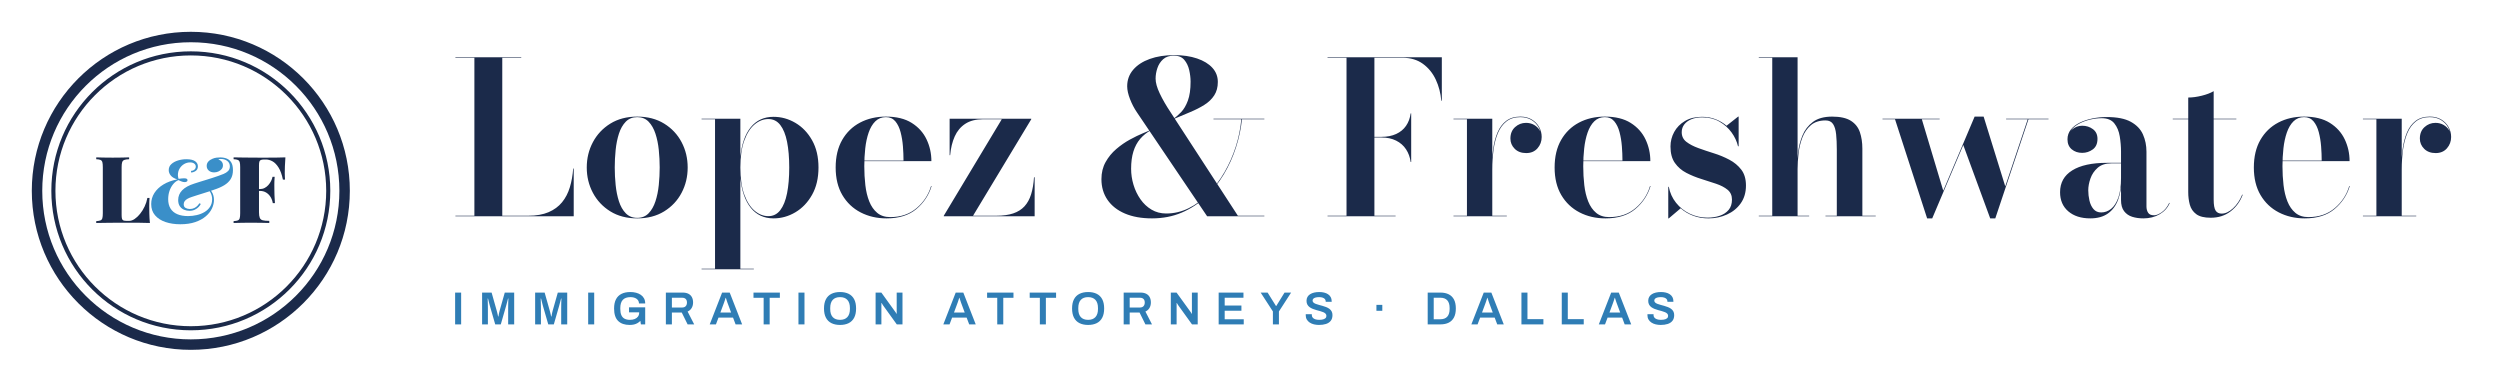
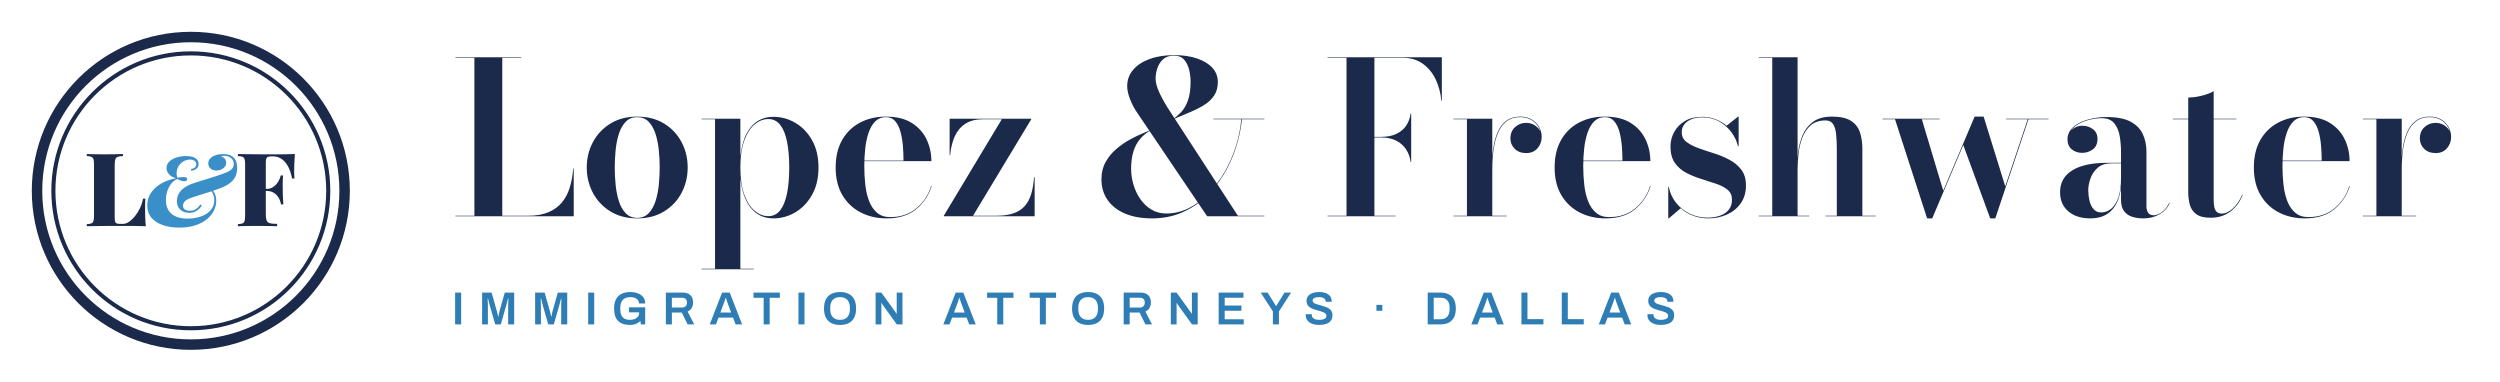
<svg xmlns="http://www.w3.org/2000/svg" viewBox="-100 -100 7861 1200">
  <g transform="scale(0.7143)">
    <path d="M23.0 700 A677.0 677.0 0 1 1 1377.0 700 A677.0 677.0 0 1 1 23.0 700 Z" fill="none" stroke="#1B2A4A" stroke-width="46" />
    <path d="M95.0 700 A605.0 605.0 0 1 1 1305.0 700 A605.0 605.0 0 1 1 95.0 700 Z" fill="none" stroke="#1B2A4A" stroke-width="18" />
-     <path transform="translate(272.2,841.6)" d="M156.257 -288.85V-280.691Q142.385 -280.283 135.246 -277.631Q128.106 -274.979 125.658 -267.839Q123.21 -260.7 123.21 -245.604V-35.086Q123.21 -24.071 124.842 -18.563Q126.474 -13.055 130.962 -11.219Q135.45 -9.384 144.017 -9.384H157.481Q168.088 -9.384 180.327 -17.543Q192.567 -25.703 204.194 -39.982Q215.822 -54.261 224.389 -72.417Q232.957 -90.572 236.629 -110.155H246.012Q244.788 -95.467 244.788 -72.621Q244.788 -62.013 245.196 -41.818Q245.604 -21.623 247.644 0.0Q226.837 -0.816 200.727 -1.02Q174.616 -1.224 154.217 -1.224Q143.201 -1.224 126.27 -1.224Q109.339 -1.224 89.552 -1.02Q69.765 -0.816 49.57 -0.612Q29.375 -0.408 11.423 0.0V-8.16Q24.071 -8.976 30.191 -11.423Q36.31 -13.871 38.35 -21.215Q40.39 -28.559 40.39 -43.246V-245.604Q40.39 -260.7 38.35 -267.839Q36.31 -274.979 29.987 -277.631Q23.663 -280.283 11.423 -280.691V-288.85Q23.255 -288.442 42.634 -288.034Q62.013 -287.626 84.044 -287.626Q104.443 -287.626 124.026 -288.034Q143.609 -288.442 156.257 -288.85Z" fill="#1B2A4A" />
-     <path transform="translate(515.2,841.6)" d="M228.698 -83.962Q225.899 -77.565 219.302 -70.568Q212.705 -63.572 202.509 -58.574Q192.314 -53.576 178.72 -53.576Q166.326 -53.576 154.931 -58.374Q143.536 -63.172 136.339 -73.767Q129.142 -84.362 129.142 -101.155Q129.142 -125.944 146.934 -144.136Q164.726 -162.327 200.31 -173.522Q212.305 -177.521 225.299 -181.519Q238.293 -185.517 252.087 -189.715Q265.881 -193.913 279.275 -198.311Q292.669 -202.709 305.463 -207.107Q317.058 -211.106 328.853 -215.903Q340.648 -220.701 348.644 -228.498Q356.64 -236.294 356.64 -249.089Q356.64 -264.682 345.046 -273.278Q333.451 -281.874 317.058 -281.874Q309.861 -281.874 305.863 -279.875Q316.258 -275.877 321.256 -269.279Q326.254 -262.682 326.254 -253.886Q326.254 -244.291 320.457 -237.294Q314.659 -230.297 305.863 -226.499Q297.067 -222.7 287.471 -222.7Q273.078 -222.7 263.882 -230.697Q254.686 -238.693 254.686 -251.088Q254.686 -262.682 262.083 -270.679Q269.479 -278.675 281.074 -283.073Q289.47 -286.672 298.666 -287.671Q307.862 -288.671 314.659 -288.671Q330.252 -288.671 343.046 -283.473Q355.841 -278.275 363.038 -266.081Q370.234 -253.886 370.234 -232.696Q370.234 -209.506 360.439 -193.513Q350.643 -177.521 331.851 -166.126Q313.06 -154.731 285.472 -145.935Q274.277 -141.936 262.283 -137.938Q250.288 -133.94 237.694 -130.142Q225.099 -126.343 212.905 -122.345Q200.71 -118.347 189.515 -114.749Q178.32 -111.15 170.124 -106.552Q161.928 -101.954 157.729 -95.957Q153.531 -89.96 153.531 -82.363Q153.531 -70.768 161.928 -66.17Q170.324 -61.572 180.319 -61.572Q191.914 -61.572 200.51 -65.97Q209.106 -70.369 214.504 -76.366Q219.902 -82.363 222.301 -86.761ZM185.917 -229.497Q194.713 -229.497 200.71 -234.895Q206.707 -240.292 206.707 -248.289Q206.707 -256.285 199.911 -261.483Q193.114 -266.681 181.519 -266.681Q167.925 -266.681 155.73 -259.684Q143.536 -252.687 135.739 -240.093Q127.943 -227.498 127.943 -210.706Q127.943 -206.707 128.742 -202.509Q129.542 -198.311 130.741 -194.313Q137.938 -195.513 145.135 -196.112Q152.332 -196.712 155.93 -196.712Q170.324 -196.712 170.324 -188.316Q170.324 -183.918 166.326 -181.919Q162.327 -179.919 157.929 -179.919Q150.333 -179.919 142.536 -183.318Q134.74 -186.716 130.342 -188.716Q117.547 -183.518 107.152 -170.924Q96.757 -158.329 90.959 -141.337Q85.162 -124.344 85.162 -104.753Q85.162 -80.364 95.357 -63.771Q105.553 -47.179 125.144 -38.783Q144.735 -30.386 172.323 -30.386Q191.914 -30.386 210.906 -34.784Q229.897 -39.182 245.09 -48.178Q260.284 -57.174 269.479 -71.368Q278.675 -85.562 278.675 -104.753Q278.675 -119.946 271.279 -134.14Q263.882 -148.334 245.09 -156.73L249.488 -160.728Q267.48 -152.732 277.076 -137.139Q286.672 -121.546 286.672 -101.555Q286.672 -82.763 277.876 -63.971Q269.08 -45.18 250.688 -29.387Q232.296 -13.594 204.309 -3.998Q176.321 5.597 138.338 5.597Q102.354 5.597 73.367 -4.198Q44.38 -13.994 27.388 -33.785Q10.395 -53.576 10.395 -83.163Q10.395 -109.951 24.389 -131.941Q38.383 -153.931 64.171 -169.524Q89.96 -185.117 125.144 -191.914Q105.553 -197.911 96.557 -208.907Q87.561 -219.902 87.561 -232.696Q87.561 -248.689 99.156 -259.284Q110.75 -269.879 128.542 -275.277Q146.335 -280.674 165.126 -280.674Q191.514 -280.674 203.709 -271.878Q215.903 -263.082 215.903 -249.488Q215.903 -235.495 205.908 -228.898Q195.912 -222.301 185.917 -222.301Z" fill="#3A8FC9" />
-     <path transform="translate(876.9,841.6)" d="M239.485 -288.85Q237.853 -268.451 237.241 -249.48Q236.629 -230.509 236.629 -220.31Q236.629 -211.742 237.037 -203.99Q237.445 -196.239 237.853 -190.935H228.469Q221.534 -224.797 209.294 -244.176Q197.055 -263.556 182.571 -271.511Q168.088 -279.467 153.401 -279.467H148.097Q137.489 -279.467 132.186 -277.631Q126.882 -275.795 125.046 -270.491Q123.21 -265.187 123.21 -253.764V-47.326Q123.21 -31.007 126.678 -22.643Q130.146 -14.279 139.937 -11.831Q149.729 -9.384 168.496 -9.384V0.0Q154.625 -0.408 132.186 -0.816Q109.747 -1.224 84.452 -1.224Q65.685 -1.224 46.918 -0.816Q28.151 -0.408 11.423 0.0V-8.16Q24.071 -8.976 30.191 -11.423Q36.31 -13.871 38.35 -21.215Q40.39 -28.559 40.39 -43.246V-245.604Q40.39 -260.7 38.35 -267.839Q36.31 -274.979 29.987 -277.631Q23.663 -280.283 11.423 -280.691V-288.85Q29.375 -288.442 49.57 -288.238Q69.765 -288.034 89.552 -287.83Q109.339 -287.626 126.27 -287.626Q143.201 -287.626 154.217 -287.626Q172.984 -287.626 196.851 -287.83Q220.718 -288.034 239.485 -288.85ZM180.327 -149.321Q180.327 -149.321 180.327 -145.241Q180.327 -141.161 180.327 -141.161H110.971Q110.971 -141.161 110.971 -145.241Q110.971 -149.321 110.971 -149.321ZM192.159 -203.174Q190.527 -179.919 190.731 -167.68Q190.935 -155.441 190.935 -145.241Q190.935 -135.042 191.343 -122.802Q191.751 -110.563 193.383 -87.308H183.999Q181.551 -102.403 174.004 -114.643Q166.456 -126.882 154.625 -134.022Q142.793 -141.161 127.29 -141.161V-149.321Q138.713 -149.321 148.097 -154.217Q157.481 -159.112 164.62 -167.272Q171.76 -175.432 176.452 -184.815Q181.143 -194.199 182.775 -203.174Z" fill="#1B2A4A" />
+     <path transform="translate(229.4,855.8)" d="M171.882 -317.735V-308.76Q156.624 -308.311 148.77 -305.394Q140.917 -302.477 138.224 -294.623Q135.531 -286.77 135.531 -270.165V-38.595Q135.531 -26.478 137.326 -20.419Q139.121 -14.361 144.058 -12.341Q148.995 -10.322 158.419 -10.322H173.229Q184.897 -10.322 198.36 -19.297Q211.824 -28.273 224.614 -43.98Q237.404 -59.688 246.828 -79.658Q256.253 -99.629 260.292 -121.17H270.614Q269.267 -105.014 269.267 -79.883Q269.267 -68.214 269.716 -46Q270.165 -23.785 272.409 0.0Q249.521 -0.898 220.799 -1.122Q192.077 -1.346 169.638 -1.346Q157.521 -1.346 138.897 -1.346Q120.273 -1.346 98.507 -1.122Q76.741 -0.898 54.527 -0.673Q32.312 -0.449 12.566 0.0V-8.976Q26.478 -9.873 33.21 -12.566Q39.941 -15.258 42.185 -23.336Q44.429 -31.415 44.429 -47.571V-270.165Q44.429 -286.77 42.185 -294.623Q39.941 -302.477 32.985 -305.394Q26.029 -308.311 12.566 -308.76V-317.735Q25.58 -317.287 46.897 -316.838Q68.214 -316.389 92.448 -316.389Q114.887 -316.389 136.429 -316.838Q157.97 -317.287 171.882 -317.735Z" fill="#1B2A4A" />
+     <path transform="translate(496.7,855.8)" d="M251.567 -92.359Q248.489 -85.322 241.232 -77.625Q233.975 -69.929 222.76 -64.431Q211.545 -58.934 196.592 -58.934Q182.958 -58.934 170.424 -64.211Q157.889 -69.489 149.973 -81.144Q142.056 -92.798 142.056 -111.27Q142.056 -138.538 161.628 -158.549Q181.199 -178.56 220.341 -190.875Q233.535 -195.273 247.829 -199.671Q262.123 -204.069 277.296 -208.687Q292.469 -213.305 307.203 -218.142Q321.936 -222.98 336.01 -227.818Q348.764 -232.216 361.738 -237.494Q374.712 -242.771 383.508 -251.348Q392.304 -259.924 392.304 -273.997Q392.304 -291.15 379.55 -300.605Q366.796 -310.061 348.764 -310.061Q340.847 -310.061 336.449 -307.862Q347.884 -303.464 353.382 -296.207Q358.879 -288.951 358.879 -279.275Q358.879 -268.72 352.502 -261.023Q346.125 -253.327 336.449 -249.149Q326.774 -244.97 316.218 -244.97Q300.386 -244.97 290.27 -253.766Q280.155 -262.563 280.155 -276.196Q280.155 -288.951 288.291 -297.747Q296.427 -306.543 309.182 -311.381Q318.418 -315.339 328.533 -316.438Q338.648 -317.538 346.125 -317.538Q363.277 -317.538 377.351 -311.82Q391.425 -306.103 399.341 -292.689Q407.258 -279.275 407.258 -255.965Q407.258 -230.457 396.483 -212.865Q385.707 -195.273 365.037 -182.738Q344.366 -170.204 314.019 -160.528Q301.705 -156.13 288.511 -151.732Q275.317 -147.334 261.463 -143.156Q247.609 -138.978 234.195 -134.58Q220.781 -130.182 208.467 -126.224Q196.152 -122.265 187.136 -117.208Q178.12 -112.15 173.502 -105.553Q168.884 -98.956 168.884 -90.599Q168.884 -77.845 178.12 -72.787Q187.356 -67.73 198.351 -67.73Q211.106 -67.73 220.561 -72.568Q230.017 -77.405 235.954 -84.002Q241.892 -90.599 244.531 -95.437ZM204.508 -252.447Q214.184 -252.447 220.781 -258.384Q227.378 -264.322 227.378 -273.118Q227.378 -281.914 219.902 -287.631Q212.425 -293.349 199.671 -293.349Q184.717 -293.349 171.303 -285.652Q157.889 -277.956 149.313 -264.102Q140.737 -250.248 140.737 -231.776Q140.737 -227.378 141.617 -222.76Q142.496 -218.142 143.816 -213.744Q151.732 -215.064 159.649 -215.723Q167.565 -216.383 171.523 -216.383Q187.356 -216.383 187.356 -207.147Q187.356 -202.309 182.958 -200.11Q178.56 -197.911 173.722 -197.911Q165.366 -197.911 156.79 -201.65Q148.214 -205.388 143.376 -207.587Q129.302 -201.87 117.867 -188.016Q106.432 -174.162 100.055 -155.47Q93.678 -136.779 93.678 -115.228Q93.678 -88.4 104.893 -70.149Q116.108 -51.897 137.658 -42.661Q159.209 -33.425 189.555 -33.425Q211.106 -33.425 231.996 -38.263Q252.887 -43.101 269.599 -52.996Q286.312 -62.892 296.427 -78.505Q306.543 -94.118 306.543 -115.228Q306.543 -131.941 298.406 -147.554Q290.27 -163.167 269.599 -172.403L274.437 -176.801Q294.228 -168.005 304.784 -150.852Q315.339 -133.7 315.339 -111.71Q315.339 -91.039 305.663 -70.369Q295.988 -49.698 275.757 -32.326Q255.526 -14.953 224.739 -4.398Q193.953 6.157 152.172 6.157Q112.59 6.157 80.704 -4.618Q48.818 -15.393 30.127 -37.163Q11.435 -58.934 11.435 -91.479Q11.435 -120.946 26.828 -145.135Q42.221 -169.324 70.588 -186.477Q98.956 -203.629 137.658 -211.106Q116.108 -217.703 106.212 -229.797Q96.317 -241.892 96.317 -255.965Q96.317 -273.558 109.071 -285.212Q121.825 -296.867 141.397 -302.804Q160.968 -308.742 181.639 -308.742Q210.666 -308.742 224.08 -299.066Q237.494 -289.39 237.494 -274.437Q237.494 -259.044 226.499 -251.787Q215.504 -244.531 204.508 -244.531Z" fill="#3A8FC9" />
+     <path transform="translate(894.6,855.8)" d="M263.433 -317.735Q261.638 -295.296 260.965 -274.428Q260.292 -253.56 260.292 -242.341Q260.292 -232.916 260.74 -224.389Q261.189 -215.863 261.638 -210.028H251.316Q243.687 -247.277 230.224 -268.594Q216.76 -289.911 200.828 -298.662Q184.897 -307.413 168.741 -307.413H162.907Q151.238 -307.413 145.404 -305.394Q139.57 -303.374 137.551 -297.54Q135.531 -291.706 135.531 -279.14V-52.058Q135.531 -34.107 139.346 -24.907Q143.16 -15.707 153.931 -13.015Q164.702 -10.322 185.346 -10.322V0.0Q170.087 -0.449 145.404 -0.898Q120.721 -1.346 92.897 -1.346Q72.253 -1.346 51.61 -0.898Q30.966 -0.449 12.566 0.0V-8.976Q26.478 -9.873 33.21 -12.566Q39.941 -15.258 42.185 -23.336Q44.429 -31.415 44.429 -47.571V-270.165Q44.429 -286.77 42.185 -294.623Q39.941 -302.477 32.985 -305.394Q26.029 -308.311 12.566 -308.76V-317.735Q32.312 -317.287 54.527 -317.062Q76.741 -316.838 98.507 -316.613Q120.273 -316.389 138.897 -316.389Q157.521 -316.389 169.638 -316.389Q190.282 -316.389 216.536 -316.613Q242.789 -316.838 263.433 -317.735ZM198.36 -164.253Q198.36 -164.253 198.36 -159.765Q198.36 -155.277 198.36 -155.277H122.068Q122.068 -155.277 122.068 -159.765Q122.068 -164.253 122.068 -164.253ZM211.375 -223.492Q209.58 -197.911 209.804 -184.448Q210.028 -170.985 210.028 -159.765Q210.028 -148.546 210.477 -135.082Q210.926 -121.619 212.721 -96.039H202.399Q199.707 -112.643 191.404 -126.107Q183.102 -139.57 170.087 -147.424Q157.073 -155.277 140.019 -155.277V-164.253Q152.585 -164.253 162.907 -169.638Q173.229 -175.024 181.082 -183.999Q188.936 -192.975 194.097 -203.297Q199.258 -213.619 201.053 -223.492Z" fill="#1B2A4A" />
  </g>
  <path transform="translate(1320.0,580.0)" d="M12.0 0.0V-1.667H71.667V-498.333H12.0V-500.0H219.0V-498.333H159.333V-1.667H241.333Q279.0 -1.667 305.0 -12.833Q331.0 -24.0 347.333 -44.0Q363.667 -64.0 371.833 -91.167Q380.0 -118.333 382.333 -150.0H384.0V0.0ZM583.667 6.667Q534.667 6.667 499.167 -15.333Q463.667 -37.333 444.333 -73.667Q425 -110.0 425 -153.333Q425 -196.667 444.333 -233.0Q463.667 -269.333 499.167 -291.333Q534.667 -313.333 583.667 -313.333Q632.667 -313.333 668.333 -291.333Q704.0 -269.333 723.167 -233.0Q742.333 -196.667 742.333 -153.333Q742.333 -110.0 723.167 -73.667Q704.0 -37.333 668.333 -15.333Q632.667 6.667 583.667 6.667ZM583.667 5.0Q605.667 5.0 619.5 -9.333Q633.333 -23.667 641.0 -47.0Q648.667 -70.333 651.5 -98.333Q654.333 -126.333 654.333 -153.333Q654.333 -180.667 651.5 -208.5Q648.667 -236.333 641.0 -259.667Q633.333 -283.0 619.5 -297.333Q605.667 -311.667 583.667 -311.667Q561.667 -311.667 547.667 -297.333Q533.667 -283.0 526.167 -259.667Q518.667 -236.333 515.833 -208.5Q513.0 -180.667 513.0 -153.333Q513.0 -126.333 515.833 -98.333Q518.667 -70.333 526.167 -47.0Q533.667 -23.667 547.667 -9.333Q561.667 5.0 583.667 5.0ZM786.0 166.667V165.0H828.333V-305.0H786.0V-306.667H908.0V-186.0Q914.0 -247.0 940.667 -279.833Q967.333 -312.667 1012.333 -312.667Q1048.667 -312.667 1081.0 -293.667Q1113.333 -274.667 1133.5 -239Q1153.667 -203.333 1153.667 -153.333Q1153.667 -103.333 1133.5 -67.5Q1113.333 -31.667 1081.0 -12.5Q1048.667 6.667 1012.333 6.667Q967.333 6.667 940.667 -26.667Q914.0 -60.0 908.0 -120.667V165.0H950.333V166.667ZM996.0 -0.333Q1019.0 -0.333 1033.5 -19.167Q1048.0 -38.0 1054.833 -72.333Q1061.667 -106.667 1061.667 -153.333Q1061.667 -200.0 1054.833 -234.167Q1048.0 -268.333 1033.5 -287.0Q1019.0 -305.667 996.0 -305.667Q973.0 -305.667 952.833 -288.833Q932.667 -272.0 920.333 -238.167Q908.0 -204.333 908.0 -153.333Q908.0 -102.333 920.333 -68.333Q932.667 -34.333 952.833 -17.333Q973.0 -0.333 996.0 -0.333ZM1367.667 6.667Q1322.333 6.667 1286.0 -12.167Q1249.667 -31.0 1228.667 -66.667Q1207.667 -102.333 1207.667 -153.333Q1207.667 -204.333 1228.167 -240Q1248.667 -275.667 1284.333 -294.5Q1320.0 -313.333 1365.667 -313.333Q1415.333 -313.333 1446.833 -293.5Q1478.333 -273.667 1493.5 -241.667Q1508.667 -209.667 1508.667 -173.333H1252.333V-175.0H1421.0Q1421.0 -196.333 1419.167 -219.833Q1417.333 -243.333 1411.833 -264.333Q1406.333 -285.333 1395.333 -298.5Q1384.333 -311.667 1365.667 -311.667Q1345.667 -311.667 1332.333 -298.5Q1319.0 -285.333 1311.333 -263.0Q1303.667 -240.667 1300.667 -213.333Q1297.667 -186.0 1297.667 -157.333Q1297.667 -126.667 1301.0 -97.833Q1304.333 -69.0 1313.333 -46.5Q1322.333 -24.0 1338.333 -10.667Q1354.333 2.667 1379.333 2.667Q1428.667 2.667 1462.0 -25.5Q1495.333 -53.667 1507.667 -95.0H1509.333Q1496.333 -52.0 1461.333 -22.667Q1426.333 6.667 1367.667 6.667ZM1547.667 0.0V-1.667L1730 -305.0H1671Q1637 -305.0 1615.167 -290.667Q1593.333 -276.333 1582.0 -251.0Q1570.667 -225.667 1567.667 -192.0H1566V-306.667H1822.667V-305.0L1639.667 -1.667H1713Q1744.333 -1.667 1766.0 -9.0Q1787.667 -16.333 1801.333 -31.167Q1815 -46.0 1822.167 -68.833Q1829.333 -91.667 1831.333 -122.667H1833.333V0.0ZM2375.667 0.0 2155.0 -326.667Q2142.0 -345.667 2133.167 -368.5Q2124.333 -391.333 2124.333 -408.667Q2124.333 -438.667 2143.167 -460.667Q2162.0 -482.667 2195.333 -494.667Q2228.667 -506.667 2272.333 -506.667Q2313.0 -506.667 2344.0 -496.167Q2375.0 -485.667 2392.167 -466.833Q2409.333 -448.0 2409.333 -422.333Q2409.333 -397.667 2398.167 -380.333Q2387.0 -363.0 2367.333 -350.5Q2347.667 -338.0 2322.333 -327.5Q2297.0 -317.0 2269.667 -305.333L2269.0 -306.0Q2281.0 -314.0 2293.833 -327.333Q2306.667 -340.667 2315.167 -363.667Q2323.667 -386.667 2323.667 -423.0Q2323.667 -440.667 2319.333 -459.667Q2315.0 -478.667 2303.833 -491.833Q2292.667 -505.0 2271.333 -505.0Q2250.0 -505.0 2237.5 -493.833Q2225.0 -482.667 2219.333 -466.0Q2213.667 -449.333 2213.667 -432.667Q2213.667 -413.667 2226.667 -386.167Q2239.667 -358.667 2261.0 -326.667L2472.333 -1.667H2555.667V0.0ZM2202.333 6.667Q2153.0 6.667 2117.333 -8.5Q2081.667 -23.667 2062.5 -51.5Q2043.333 -79.333 2043.333 -116.667Q2043.333 -147.0 2056.5 -170.5Q2069.667 -194.0 2090.167 -211.5Q2110.667 -229.0 2133.0 -241.167Q2155.333 -253.333 2173.5 -260.833Q2191.667 -268.333 2200.0 -272.0L2200.333 -271.333Q2179.333 -260.0 2165.167 -243.333Q2151.0 -226.667 2143.833 -203.5Q2136.667 -180.333 2136.667 -149.333Q2136.667 -124.0 2144.167 -99.0Q2151.667 -74.0 2166.0 -53.5Q2180.333 -33.0 2200.833 -20.833Q2221.333 -8.667 2247.0 -8.667Q2283.667 -8.667 2317.333 -25.167Q2351.0 -41.667 2379.5 -71.0Q2408.0 -100.333 2430.0 -138.167Q2452.0 -176.0 2465.833 -219.167Q2479.667 -262.333 2483.333 -306.667H2485.333Q2481.0 -262.0 2466.667 -217.167Q2452.333 -172.333 2428.333 -132.167Q2404.333 -92.0 2371.0 -60.667Q2337.667 -29.333 2295.5 -11.333Q2253.333 6.667 2202.333 6.667ZM2395.667 -305.0V-306.667H2555.667V-305.0ZM3015.667 -170.667Q3012.667 -193.0 3001.167 -210.5Q2989.667 -228.0 2970.0 -237.833Q2950.333 -247.667 2923.667 -247.667H2880V-249.667H2923.667Q2950.333 -249.667 2970.0 -258.667Q2989.667 -267.667 3001.167 -284.333Q3012.667 -301.0 3015.667 -323.333H3017.333V-170.667ZM3113.667 -500.0V-363.333H3112Q3109 -399.0 3094.667 -429.667Q3080.333 -460.333 3054.167 -479.333Q3028 -498.333 2990 -498.333H2901.667V-1.667H2968.333V0.0H2754.333V-1.667H2814V-498.333H2754.333V-500.0ZM3271 -147.333Q3271 -180.667 3275 -210.5Q3279 -240.333 3288.833 -263.5Q3298.667 -286.667 3316.167 -300.0Q3333.667 -313.333 3360.667 -313.333Q3381.667 -313.333 3396.667 -304.167Q3411.667 -295.0 3419.667 -280.5Q3427.667 -266.0 3427.667 -249.333Q3427.667 -228.667 3414.5 -213.667Q3401.333 -198.667 3379 -198.667Q3356.333 -198.667 3342.833 -212.167Q3329.333 -225.667 3329.333 -244.333Q3329.333 -267.0 3344.0 -280.333Q3358.667 -293.667 3378.333 -293.667Q3392.667 -293.667 3403.667 -287.333Q3414.667 -281.0 3421.0 -271.0Q3427.333 -261.0 3427.333 -249.333H3426Q3426 -265.333 3418.167 -279.5Q3410.333 -293.667 3395.667 -302.667Q3381 -311.667 3360.333 -311.667Q3334 -311.667 3316.833 -298.167Q3299.667 -284.667 3290.0 -261.5Q3280.333 -238.333 3276.333 -208.833Q3272.333 -179.333 3272.333 -147.333ZM3272.333 -306.667V-1.667H3318V0.0H3150.333V-1.667H3192.667V-305.0H3150.333V-306.667ZM3628.333 6.667Q3583 6.667 3546.667 -12.167Q3510.333 -31.0 3489.333 -66.667Q3468.333 -102.333 3468.333 -153.333Q3468.333 -204.333 3488.833 -240Q3509.333 -275.667 3545 -294.5Q3580.667 -313.333 3626.333 -313.333Q3676 -313.333 3707.5 -293.5Q3739 -273.667 3754.167 -241.667Q3769.333 -209.667 3769.333 -173.333H3513V-175.0H3681.667Q3681.667 -196.333 3679.833 -219.833Q3678 -243.333 3672.5 -264.333Q3667 -285.333 3656 -298.5Q3645 -311.667 3626.333 -311.667Q3606.333 -311.667 3593 -298.5Q3579.667 -285.333 3572 -263.0Q3564.333 -240.667 3561.333 -213.333Q3558.333 -186.0 3558.333 -157.333Q3558.333 -126.667 3561.667 -97.833Q3565 -69.0 3574 -46.5Q3583 -24.0 3599 -10.667Q3615 2.667 3640 2.667Q3689.333 2.667 3722.667 -25.5Q3756 -53.667 3768.333 -95.0H3770Q3757 -52.0 3722 -22.667Q3687 6.667 3628.333 6.667ZM3825.667 6.667V-92.667H3827.333Q3832.667 -64.333 3850.167 -42.333Q3867.667 -20.333 3893.5 -8.0Q3919.333 4.333 3949.333 4.333Q3970.333 4.333 3987.833 -1.667Q4005.333 -7.667 4015.667 -20.167Q4026 -32.667 4026 -52.333Q4026 -72.0 4012.167 -83.333Q3998.333 -94.667 3976.167 -102.167Q3954 -109.667 3929.333 -117.333Q3904.667 -125.0 3882.5 -136.5Q3860.333 -148.0 3846.5 -167.667Q3832.667 -187.333 3832.667 -219.333Q3832.667 -243.667 3844.333 -265.0Q3856 -286.333 3878.167 -299.5Q3900.333 -312.667 3931.667 -312.667Q3955.667 -312.667 3975.167 -304.833Q3994.667 -297.0 4009 -284.667L4045.333 -313.333H4047V-220.0H4045Q4039.667 -243.0 4024.667 -263.667Q4009.667 -284.333 3986.333 -297.667Q3963 -311.0 3932.333 -311.0Q3913 -311.0 3898.667 -305.167Q3884.333 -299.333 3876.167 -288.833Q3868 -278.333 3868 -264.333Q3868 -245.333 3882.667 -234.0Q3897.333 -222.667 3920.333 -214.333Q3943.333 -206.0 3969.0 -198.0Q3994.667 -190.0 4017.667 -177.833Q4040.667 -165.667 4055.333 -146.5Q4070 -127.333 4070 -96.667Q4070 -64.0 4053.667 -40.833Q4037.333 -17.667 4010.333 -5.5Q3983.333 6.667 3952 6.667Q3926.333 6.667 3904.0 -1.667Q3881.667 -10.0 3864.667 -25.0L3827.333 6.667ZM4110.333 0.0V-1.667H4152.667V-498.333H4110.333V-500.0H4232.333V-1.667H4268.667V0.0ZM4320.0 0.0V-1.667H4355.667V-209.0Q4355.667 -237.333 4353.5 -258.0Q4351.333 -278.667 4343.833 -290.0Q4336.333 -301.333 4320.333 -301.333Q4291.333 -301.333 4273.833 -286.167Q4256.333 -271.0 4247.333 -247.333Q4238.333 -223.667 4235.333 -197.333Q4232.333 -171.0 4232.333 -148.667L4230.667 -146.333Q4230.667 -170.667 4233.833 -199.333Q4237.0 -228.0 4247.667 -254.0Q4258.333 -280.0 4280.667 -296.667Q4303.0 -313.333 4341.0 -313.333Q4379.0 -313.333 4399.667 -300.333Q4420.333 -287.333 4428.167 -264.5Q4436.0 -241.667 4436.0 -212.667V-1.667H4478.0V0.0ZM5021.333 -306.667V-305.0H4958.333L4854 6.667H4838L4753.333 -224.0L4655.667 6.667H4639.667L4538.667 -305.0H4499.333V-306.667H4679V-305.0H4623L4690.333 -80.333L4789 -313.333H4817.333L4885.333 -94.0L4956 -305.0H4888V-306.667ZM5319.667 6.667Q5300.333 6.667 5284.5 1.667Q5268.667 -3.333 5259.0 -16Q5249.333 -28.667 5249.333 -51.0V-203.0Q5249.333 -227.0 5245.333 -251.333Q5241.333 -275.667 5228.333 -292.0Q5215.333 -308.333 5188.667 -308.333Q5171.333 -308.333 5153.0 -304.167Q5134.667 -300.0 5118.667 -291.667Q5102.667 -283.333 5092.833 -271.0Q5083.0 -258.667 5083.0 -242.0H5081.667Q5081.667 -261.333 5095.667 -273.0Q5109.667 -284.667 5127.333 -284.667Q5146.333 -284.667 5160.833 -274.0Q5175.333 -263.333 5175.333 -243.333Q5175.333 -221.0 5160.5 -210.167Q5145.667 -199.333 5127.333 -199.333Q5107.667 -199.333 5094.333 -210.5Q5081.0 -221.667 5081.0 -242.0Q5081.0 -259.333 5091.5 -272.5Q5102.0 -285.667 5119.667 -294.333Q5137.333 -303.0 5159.333 -307.5Q5181.333 -312.0 5204.0 -312.0Q5253.0 -312.0 5280.167 -297.0Q5307.333 -282.0 5318.333 -257.167Q5329.333 -232.333 5329.333 -203.0V-31.0Q5329.333 -19.333 5334.5 -11.167Q5339.667 -3.0 5353.333 -3.0Q5363.667 -3.0 5377.833 -13.0Q5392.0 -23.0 5401.0 -42.333L5402.333 -41.333Q5392.667 -19.0 5370.5 -6.167Q5348.333 6.667 5319.667 6.667ZM5152.667 6.667Q5109.333 6.667 5083.5 -15.5Q5057.667 -37.667 5057.667 -75.667Q5057.667 -120.333 5095.833 -144.167Q5134.0 -168.0 5205.0 -168.0H5280.333V-166.333H5218.667Q5191.667 -166.333 5175.833 -152.333Q5160.0 -138.333 5153.167 -118.667Q5146.333 -99.0 5146.333 -81.667Q5146.333 -65.667 5150.0 -49.5Q5153.667 -33.333 5162.667 -22.667Q5171.667 -12.0 5187.0 -12.0Q5204.0 -12.0 5218.167 -23.333Q5232.333 -34.667 5240.833 -58.667Q5249.333 -82.667 5249.333 -120.333H5251.0Q5251.0 -81.333 5240.5 -52.833Q5230.0 -24.333 5208.333 -8.833Q5186.667 6.667 5152.667 6.667ZM5531.333 4.667Q5501 4.667 5485.833 -6.667Q5470.667 -18.0 5465.667 -36.333Q5460.667 -54.667 5460.667 -76.0V-373.333Q5480 -373.333 5503 -379.0Q5526 -384.667 5540.667 -393.333V-52.667Q5540.667 -27.667 5546.667 -18.0Q5552.667 -8.333 5566 -8.333Q5583.333 -8.333 5601.5 -25.0Q5619.667 -41.667 5630.333 -68.0L5632 -67.667Q5620 -35.667 5594 -15.5Q5568 4.667 5531.333 4.667ZM5412 -305.0V-306.667H5612V-305.0ZM5827 6.667Q5781.667 6.667 5745.333 -12.167Q5709 -31.0 5688 -66.667Q5667 -102.333 5667 -153.333Q5667 -204.333 5687.5 -240Q5708 -275.667 5743.667 -294.5Q5779.333 -313.333 5825 -313.333Q5874.667 -313.333 5906.167 -293.5Q5937.667 -273.667 5952.833 -241.667Q5968 -209.667 5968 -173.333H5711.667V-175.0H5880.333Q5880.333 -196.333 5878.5 -219.833Q5876.667 -243.333 5871.167 -264.333Q5865.667 -285.333 5854.667 -298.5Q5843.667 -311.667 5825 -311.667Q5805 -311.667 5791.667 -298.5Q5778.333 -285.333 5770.667 -263.0Q5763 -240.667 5760 -213.333Q5757 -186.0 5757 -157.333Q5757 -126.667 5760.333 -97.833Q5763.667 -69.0 5772.667 -46.5Q5781.667 -24.0 5797.667 -10.667Q5813.667 2.667 5838.667 2.667Q5888 2.667 5921.333 -25.5Q5954.667 -53.667 5967 -95.0H5968.667Q5955.667 -52.0 5920.667 -22.667Q5885.667 6.667 5827 6.667ZM6130.667 -147.333Q6130.667 -180.667 6134.667 -210.5Q6138.667 -240.333 6148.5 -263.5Q6158.333 -286.667 6175.833 -300.0Q6193.333 -313.333 6220.333 -313.333Q6241.333 -313.333 6256.333 -304.167Q6271.333 -295.0 6279.333 -280.5Q6287.333 -266.0 6287.333 -249.333Q6287.333 -228.667 6274.167 -213.667Q6261 -198.667 6238.667 -198.667Q6216 -198.667 6202.5 -212.167Q6189 -225.667 6189 -244.333Q6189 -267.0 6203.667 -280.333Q6218.333 -293.667 6238 -293.667Q6252.333 -293.667 6263.333 -287.333Q6274.333 -281.0 6280.667 -271.0Q6287 -261.0 6287 -249.333H6285.667Q6285.667 -265.333 6277.833 -279.5Q6270 -293.667 6255.333 -302.667Q6240.667 -311.667 6220 -311.667Q6193.667 -311.667 6176.5 -298.167Q6159.333 -284.667 6149.667 -261.5Q6140 -238.333 6136 -208.833Q6132 -179.333 6132 -147.333ZM6132 -306.667V-1.667H6177.667V0.0H6010V-1.667H6052.333V-305.0H6010V-306.667Z" fill="#1B2A4A" />
  <path transform="translate(1320.0,920.0)" d="M11.079 0.0V-100.0H30.029V0.0ZM95.918 0.0V-100.0H125.802L141.545 -44.315Q142.42 -41.399 143.294 -37.755Q144.169 -34.111 144.971 -30.758Q145.773 -27.405 146.21 -24.927H147.376Q147.668 -27.114 148.251 -30.321Q148.834 -33.528 149.636 -37.245Q150.437 -40.962 151.458 -44.461L167.201 -100.0H196.793V0.0H177.843V-50.583Q177.843 -57.289 177.988 -63.994Q178.134 -70.7 178.353 -75.51Q178.571 -80.321 178.571 -81.195H177.405Q177.114 -79.883 175.948 -75.51Q174.781 -71.137 173.469 -66.035Q172.157 -60.933 171.137 -57.289L154.665 0.0H137.172L120.7 -57.143Q119.825 -60.204 118.732 -64.504Q117.638 -68.805 116.545 -73.324Q115.452 -77.843 114.577 -81.195H113.411Q113.557 -77.259 113.703 -71.793Q113.848 -66.327 113.994 -60.714Q114.14 -55.102 114.14 -50.583V0.0ZM262.682 0.0V-100.0H292.566L308.309 -44.315Q309.184 -41.399 310.058 -37.755Q310.933 -34.111 311.735 -30.758Q312.536 -27.405 312.974 -24.927H314.14Q314.431 -27.114 315.015 -30.321Q315.598 -33.528 316.399 -37.245Q317.201 -40.962 318.222 -44.461L333.965 -100.0H363.557V0.0H344.606V-50.583Q344.606 -57.289 344.752 -63.994Q344.898 -70.7 345.117 -75.51Q345.335 -80.321 345.335 -81.195H344.169Q343.878 -79.883 342.711 -75.51Q341.545 -71.137 340.233 -66.035Q338.921 -60.933 337.901 -57.289L321.429 0.0H303.936L287.464 -57.143Q286.589 -60.204 285.496 -64.504Q284.402 -68.805 283.309 -73.324Q282.216 -77.843 281.341 -81.195H280.175Q280.321 -77.259 280.466 -71.793Q280.612 -66.327 280.758 -60.714Q280.904 -55.102 280.904 -50.583V0.0ZM429.446 0.0V-100.0H448.397V0.0ZM559.767 1.749Q536.589 1.749 523.761 -10.714Q510.933 -23.178 510.933 -50.0Q510.933 -67.638 516.983 -79.082Q523.032 -90.525 534.475 -96.137Q545.918 -101.749 561.953 -101.749Q571.574 -101.749 580.029 -99.563Q588.484 -97.376 594.971 -92.93Q601.458 -88.484 605.102 -81.778Q608.746 -75.073 608.746 -65.889H589.213Q589.213 -70.7 587.099 -74.417Q584.985 -78.134 581.268 -80.685Q577.551 -83.236 572.741 -84.475Q567.93 -85.714 562.536 -85.714Q554.519 -85.714 548.469 -83.601Q542.42 -81.487 538.411 -77.187Q534.402 -72.886 532.434 -66.472Q530.466 -60.058 530.466 -51.458V-48.397Q530.466 -36.589 533.819 -29.009Q537.172 -21.429 543.95 -17.857Q550.729 -14.286 560.787 -14.286Q569.388 -14.286 575.875 -16.91Q582.362 -19.534 586.079 -24.563Q589.796 -29.592 589.796 -36.88V-37.901H557.872V-53.644H608.746V0.0H595.19L593.586 -11.079Q589.213 -6.706 584.257 -3.863Q579.3 -1.02 573.324 0.364Q567.347 1.749 559.767 1.749ZM673.761 0.0V-100.0H726.385Q737.464 -100.0 744.752 -96.21Q752.041 -92.42 755.685 -85.423Q759.329 -78.426 759.329 -68.95Q759.329 -59.184 754.956 -51.676Q750.583 -44.169 742.128 -40.379L762.828 0.0H742.128L723.761 -37.172H692.711V0.0ZM692.711 -53.061H724.927Q732.216 -53.061 736.152 -57.289Q740.087 -61.516 740.087 -68.95Q740.087 -73.761 738.338 -77.041Q736.589 -80.321 733.236 -82.07Q729.883 -83.819 724.927 -83.819H692.711ZM811.662 0.0 850.583 -100.0H874.49L913.557 0.0H893.003L884.985 -21.283H839.213L831.195 0.0ZM845.19 -37.318H878.863L868.805 -64.431Q868.222 -65.889 867.42 -68.149Q866.618 -70.408 865.743 -73.105Q864.869 -75.802 863.994 -78.571Q863.12 -81.341 862.391 -83.528H861.662Q860.787 -80.612 859.548 -76.822Q858.309 -73.032 857.143 -69.679Q855.977 -66.327 855.248 -64.431ZM981.195 0.0V-83.673H949.271V-100.0H1032.216V-83.673H1000.146V0.0ZM1090.671 0.0V-100.0H1109.621V0.0ZM1221.429 1.749Q1205.831 1.749 1194.461 -3.863Q1183.09 -9.475 1177.041 -20.991Q1170.991 -32.507 1170.991 -50.0Q1170.991 -67.638 1177.041 -79.082Q1183.09 -90.525 1194.461 -96.137Q1205.831 -101.749 1221.429 -101.749Q1237.172 -101.749 1248.469 -96.137Q1259.767 -90.525 1265.816 -79.082Q1271.866 -67.638 1271.866 -50.0Q1271.866 -32.507 1265.816 -20.991Q1259.767 -9.475 1248.469 -3.863Q1237.172 1.749 1221.429 1.749ZM1221.429 -14.286Q1229.009 -14.286 1234.767 -16.472Q1240.525 -18.659 1244.461 -22.959Q1248.397 -27.259 1250.437 -33.601Q1252.478 -39.942 1252.478 -48.251V-51.458Q1252.478 -59.913 1250.437 -66.327Q1248.397 -72.741 1244.461 -77.041Q1240.525 -81.341 1234.767 -83.528Q1229.009 -85.714 1221.429 -85.714Q1213.848 -85.714 1208.09 -83.528Q1202.332 -81.341 1198.397 -77.041Q1194.461 -72.741 1192.493 -66.327Q1190.525 -59.913 1190.525 -51.458V-48.251Q1190.525 -39.942 1192.493 -33.601Q1194.461 -27.259 1198.397 -22.959Q1202.332 -18.659 1208.09 -16.472Q1213.848 -14.286 1221.429 -14.286ZM1333.236 0.0V-100.0H1351.312L1394.023 -40.962Q1394.752 -40.087 1395.773 -38.557Q1396.793 -37.026 1397.668 -35.569Q1398.542 -34.111 1398.834 -33.236H1399.563Q1399.563 -35.277 1399.563 -37.172Q1399.563 -39.067 1399.563 -40.962V-100.0H1417.784V0.0H1399.854L1356.997 -59.475Q1355.831 -61.224 1354.3 -63.776Q1352.77 -66.327 1352.187 -67.347H1351.458Q1351.458 -65.452 1351.458 -63.484Q1351.458 -61.516 1351.458 -59.475V0.0ZM1546.21 0.0 1585.131 -100.0H1609.038L1648.105 0.0H1627.551L1619.534 -21.283H1573.761L1565.743 0.0ZM1579.738 -37.318H1613.411L1603.353 -64.431Q1602.77 -65.889 1601.968 -68.149Q1601.166 -70.408 1600.292 -73.105Q1599.417 -75.802 1598.542 -78.571Q1597.668 -81.341 1596.939 -83.528H1596.21Q1595.335 -80.612 1594.096 -76.822Q1592.857 -73.032 1591.691 -69.679Q1590.525 -66.327 1589.796 -64.431ZM1715.743 0.0V-83.673H1683.819V-100.0H1766.764V-83.673H1734.694V0.0ZM1849.708 0.0V-83.673H1817.784V-100.0H1900.729V-83.673H1868.659V0.0ZM2001.458 1.749Q1985.86 1.749 1974.49 -3.863Q1963.12 -9.475 1957.07 -20.991Q1951.02 -32.507 1951.02 -50.0Q1951.02 -67.638 1957.07 -79.082Q1963.12 -90.525 1974.49 -96.137Q1985.86 -101.749 2001.458 -101.749Q2017.201 -101.749 2028.499 -96.137Q2039.796 -90.525 2045.845 -79.082Q2051.895 -67.638 2051.895 -50.0Q2051.895 -32.507 2045.845 -20.991Q2039.796 -9.475 2028.499 -3.863Q2017.201 1.749 2001.458 1.749ZM2001.458 -14.286Q2009.038 -14.286 2014.796 -16.472Q2020.554 -18.659 2024.49 -22.959Q2028.426 -27.259 2030.466 -33.601Q2032.507 -39.942 2032.507 -48.251V-51.458Q2032.507 -59.913 2030.466 -66.327Q2028.426 -72.741 2024.49 -77.041Q2020.554 -81.341 2014.796 -83.528Q2009.038 -85.714 2001.458 -85.714Q1993.878 -85.714 1988.12 -83.528Q1982.362 -81.341 1978.426 -77.041Q1974.49 -72.741 1972.522 -66.327Q1970.554 -59.913 1970.554 -51.458V-48.251Q1970.554 -39.942 1972.522 -33.601Q1974.49 -27.259 1978.426 -22.959Q1982.362 -18.659 1988.12 -16.472Q1993.878 -14.286 2001.458 -14.286ZM2113.265 0.0V-100.0H2165.889Q2176.968 -100.0 2184.257 -96.21Q2191.545 -92.42 2195.19 -85.423Q2198.834 -78.426 2198.834 -68.95Q2198.834 -59.184 2194.461 -51.676Q2190.087 -44.169 2181.633 -40.379L2202.332 0.0H2181.633L2163.265 -37.172H2132.216V0.0ZM2132.216 -53.061H2164.431Q2171.72 -53.061 2175.656 -57.289Q2179.592 -61.516 2179.592 -68.95Q2179.592 -73.761 2177.843 -77.041Q2176.093 -80.321 2172.741 -82.07Q2169.388 -83.819 2164.431 -83.819H2132.216ZM2261.516 0.0V-100.0H2279.592L2322.303 -40.962Q2323.032 -40.087 2324.052 -38.557Q2325.073 -37.026 2325.948 -35.569Q2326.822 -34.111 2327.114 -33.236H2327.843Q2327.843 -35.277 2327.843 -37.172Q2327.843 -39.067 2327.843 -40.962V-100.0H2346.064V0.0H2328.134L2285.277 -59.475Q2284.111 -61.224 2282.58 -63.776Q2281.05 -66.327 2280.466 -67.347H2279.738Q2279.738 -65.452 2279.738 -63.484Q2279.738 -61.516 2279.738 -59.475V0.0ZM2411.953 0.0V-100.0H2489.942V-83.819H2430.904V-59.184H2483.528V-43.003H2430.904V-16.181H2490.816V0.0ZM2582.507 0.0V-40.671L2544.023 -100.0H2565.889L2592.274 -57.726H2593.003L2619.096 -100.0H2639.796L2601.458 -40.671V0.0ZM2727.551 1.749Q2719.242 1.749 2711.662 -0.073Q2704.082 -1.895 2698.251 -5.758Q2692.42 -9.621 2689.067 -15.379Q2685.714 -21.137 2685.714 -29.009Q2685.714 -29.883 2685.787 -30.758Q2685.86 -31.633 2685.86 -32.07H2704.956Q2704.956 -31.778 2704.883 -30.977Q2704.81 -30.175 2704.81 -29.592Q2704.81 -24.781 2707.58 -21.356Q2710.35 -17.93 2715.598 -16.108Q2720.845 -14.286 2727.988 -14.286Q2732.799 -14.286 2736.516 -14.869Q2740.233 -15.452 2742.93 -16.545Q2745.627 -17.638 2747.376 -19.169Q2749.125 -20.7 2749.927 -22.595Q2750.729 -24.49 2750.729 -26.676Q2750.729 -30.904 2748.105 -33.673Q2745.481 -36.443 2741.035 -38.338Q2736.589 -40.233 2730.977 -41.764Q2725.364 -43.294 2719.461 -44.898Q2713.557 -46.501 2707.945 -48.761Q2702.332 -51.02 2697.886 -54.227Q2693.44 -57.434 2690.816 -62.318Q2688.192 -67.201 2688.192 -74.052Q2688.192 -81.05 2691.181 -86.297Q2694.169 -91.545 2699.636 -94.971Q2705.102 -98.397 2712.391 -100.073Q2719.679 -101.749 2728.28 -101.749Q2736.297 -101.749 2743.367 -100.073Q2750.437 -98.397 2755.831 -94.825Q2761.224 -91.254 2764.286 -85.787Q2767.347 -80.321 2767.347 -72.741V-70.991H2748.542V-72.449Q2748.542 -76.676 2745.991 -79.592Q2743.44 -82.507 2738.848 -84.111Q2734.257 -85.714 2728.134 -85.714Q2721.574 -85.714 2716.91 -84.475Q2712.245 -83.236 2709.767 -80.831Q2707.289 -78.426 2707.289 -74.927Q2707.289 -71.283 2709.913 -68.805Q2712.536 -66.327 2716.983 -64.577Q2721.429 -62.828 2727.041 -61.37Q2732.653 -59.913 2738.557 -58.236Q2744.461 -56.56 2750.073 -54.373Q2755.685 -52.187 2760.131 -48.907Q2764.577 -45.627 2767.201 -40.816Q2769.825 -36.006 2769.825 -29.3Q2769.825 -18.076 2764.359 -11.224Q2758.892 -4.373 2749.344 -1.312Q2739.796 1.749 2727.551 1.749ZM2908.017 -42.711V-61.37H2926.531V-42.711ZM3069.242 0.0V-100.0H3109.329Q3124.49 -100.0 3135.277 -94.606Q3146.064 -89.213 3151.895 -78.207Q3157.726 -67.201 3157.726 -50.0Q3157.726 -32.945 3151.895 -21.866Q3146.064 -10.787 3135.277 -5.394Q3124.49 0.0 3109.329 0.0ZM3088.192 -16.181H3109.329Q3116.327 -16.181 3121.72 -18.222Q3127.114 -20.262 3130.758 -24.271Q3134.402 -28.28 3136.297 -34.329Q3138.192 -40.379 3138.192 -48.397V-51.458Q3138.192 -59.621 3136.297 -65.671Q3134.402 -71.72 3130.758 -75.729Q3127.114 -79.738 3121.72 -81.778Q3116.327 -83.819 3109.329 -83.819H3088.192ZM3206.56 0.0 3245.481 -100.0H3269.388L3308.455 0.0H3287.901L3279.883 -21.283H3234.111L3226.093 0.0ZM3240.087 -37.318H3273.761L3263.703 -64.431Q3263.12 -65.889 3262.318 -68.149Q3261.516 -70.408 3260.641 -73.105Q3259.767 -75.802 3258.892 -78.571Q3258.017 -81.341 3257.289 -83.528H3256.56Q3255.685 -80.612 3254.446 -76.822Q3253.207 -73.032 3252.041 -69.679Q3250.875 -66.327 3250.146 -64.431ZM3363.994 0.0V-100.0H3382.945V-16.472H3433.09V0.0ZM3490.816 0.0V-100.0H3509.767V-16.472H3559.913V0.0ZM3607.289 0.0 3646.21 -100.0H3670.117L3709.184 0.0H3688.63L3680.612 -21.283H3634.84L3626.822 0.0ZM3640.816 -37.318H3674.49L3664.431 -64.431Q3663.848 -65.889 3663.047 -68.149Q3662.245 -70.408 3661.37 -73.105Q3660.496 -75.802 3659.621 -78.571Q3658.746 -81.341 3658.017 -83.528H3657.289Q3656.414 -80.612 3655.175 -76.822Q3653.936 -73.032 3652.77 -69.679Q3651.603 -66.327 3650.875 -64.431ZM3802.041 1.749Q3793.732 1.749 3786.152 -0.073Q3778.571 -1.895 3772.741 -5.758Q3766.91 -9.621 3763.557 -15.379Q3760.204 -21.137 3760.204 -29.009Q3760.204 -29.883 3760.277 -30.758Q3760.35 -31.633 3760.35 -32.07H3779.446Q3779.446 -31.778 3779.373 -30.977Q3779.3 -30.175 3779.3 -29.592Q3779.3 -24.781 3782.07 -21.356Q3784.84 -17.93 3790.087 -16.108Q3795.335 -14.286 3802.478 -14.286Q3807.289 -14.286 3811.006 -14.869Q3814.723 -15.452 3817.42 -16.545Q3820.117 -17.638 3821.866 -19.169Q3823.615 -20.7 3824.417 -22.595Q3825.219 -24.49 3825.219 -26.676Q3825.219 -30.904 3822.595 -33.673Q3819.971 -36.443 3815.525 -38.338Q3811.079 -40.233 3805.466 -41.764Q3799.854 -43.294 3793.95 -44.898Q3788.047 -46.501 3782.434 -48.761Q3776.822 -51.02 3772.376 -54.227Q3767.93 -57.434 3765.306 -62.318Q3762.682 -67.201 3762.682 -74.052Q3762.682 -81.05 3765.671 -86.297Q3768.659 -91.545 3774.125 -94.971Q3779.592 -98.397 3786.88 -100.073Q3794.169 -101.749 3802.77 -101.749Q3810.787 -101.749 3817.857 -100.073Q3824.927 -98.397 3830.321 -94.825Q3835.714 -91.254 3838.776 -85.787Q3841.837 -80.321 3841.837 -72.741V-70.991H3823.032V-72.449Q3823.032 -76.676 3820.481 -79.592Q3817.93 -82.507 3813.338 -84.111Q3808.746 -85.714 3802.624 -85.714Q3796.064 -85.714 3791.399 -84.475Q3786.735 -83.236 3784.257 -80.831Q3781.778 -78.426 3781.778 -74.927Q3781.778 -71.283 3784.402 -68.805Q3787.026 -66.327 3791.472 -64.577Q3795.918 -62.828 3801.531 -61.37Q3807.143 -59.913 3813.047 -58.236Q3818.95 -56.56 3824.563 -54.373Q3830.175 -52.187 3834.621 -48.907Q3839.067 -45.627 3841.691 -40.816Q3844.315 -36.006 3844.315 -29.3Q3844.315 -18.076 3838.848 -11.224Q3833.382 -4.373 3823.834 -1.312Q3814.286 1.749 3802.041 1.749Z" fill="#2F7DB5" />
</svg>
